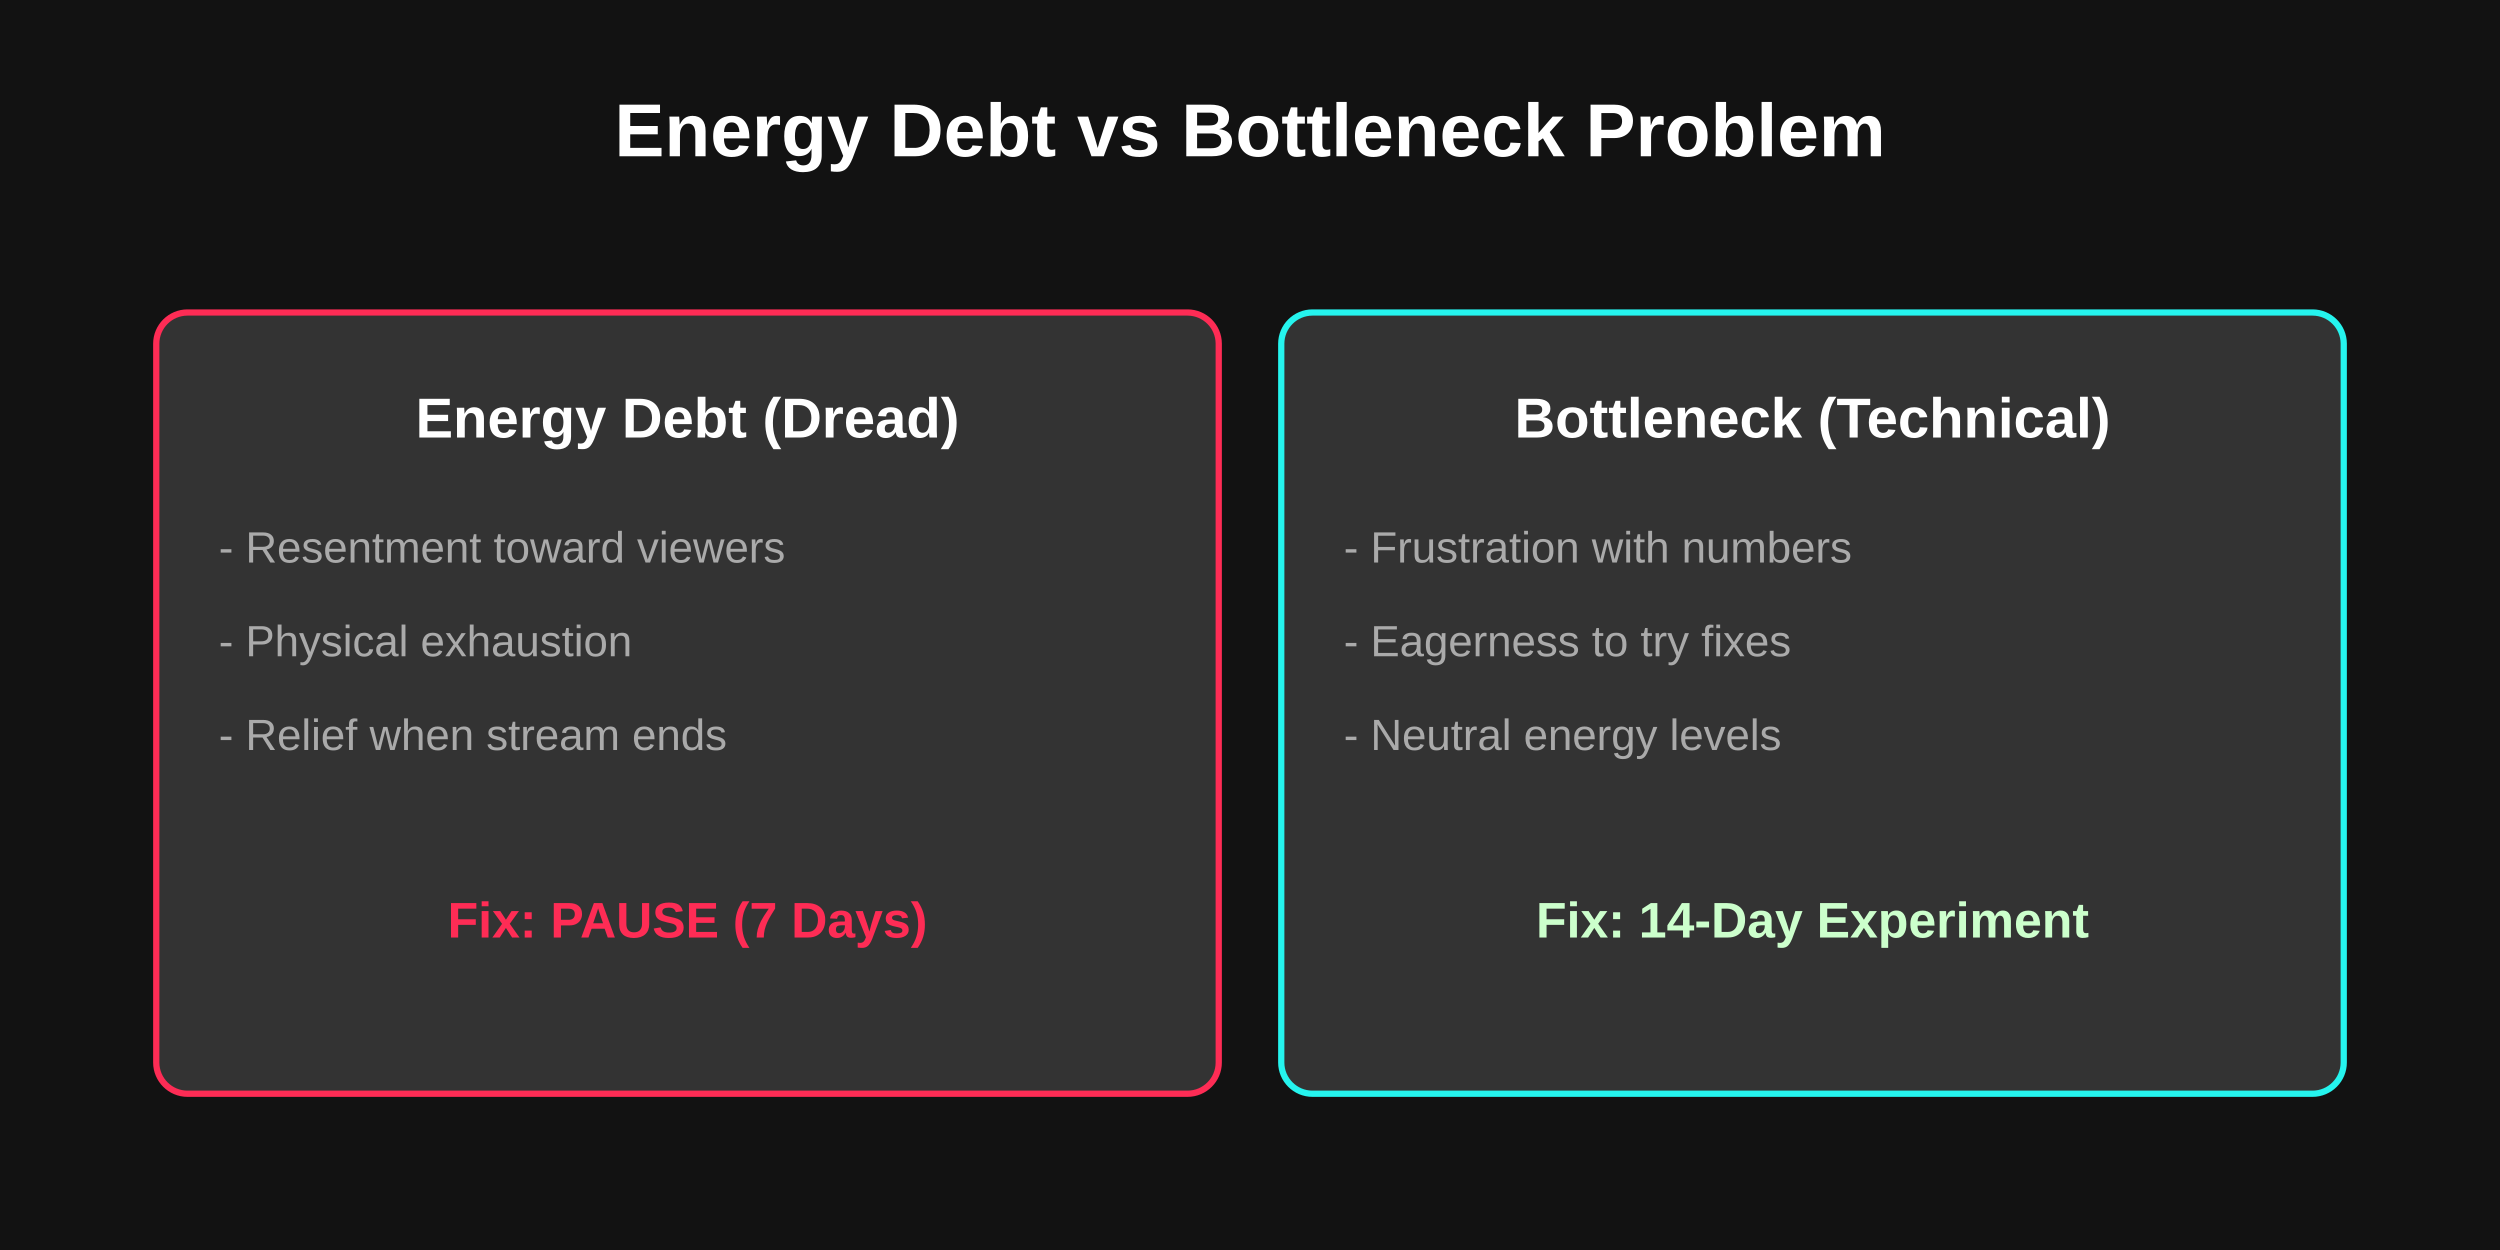
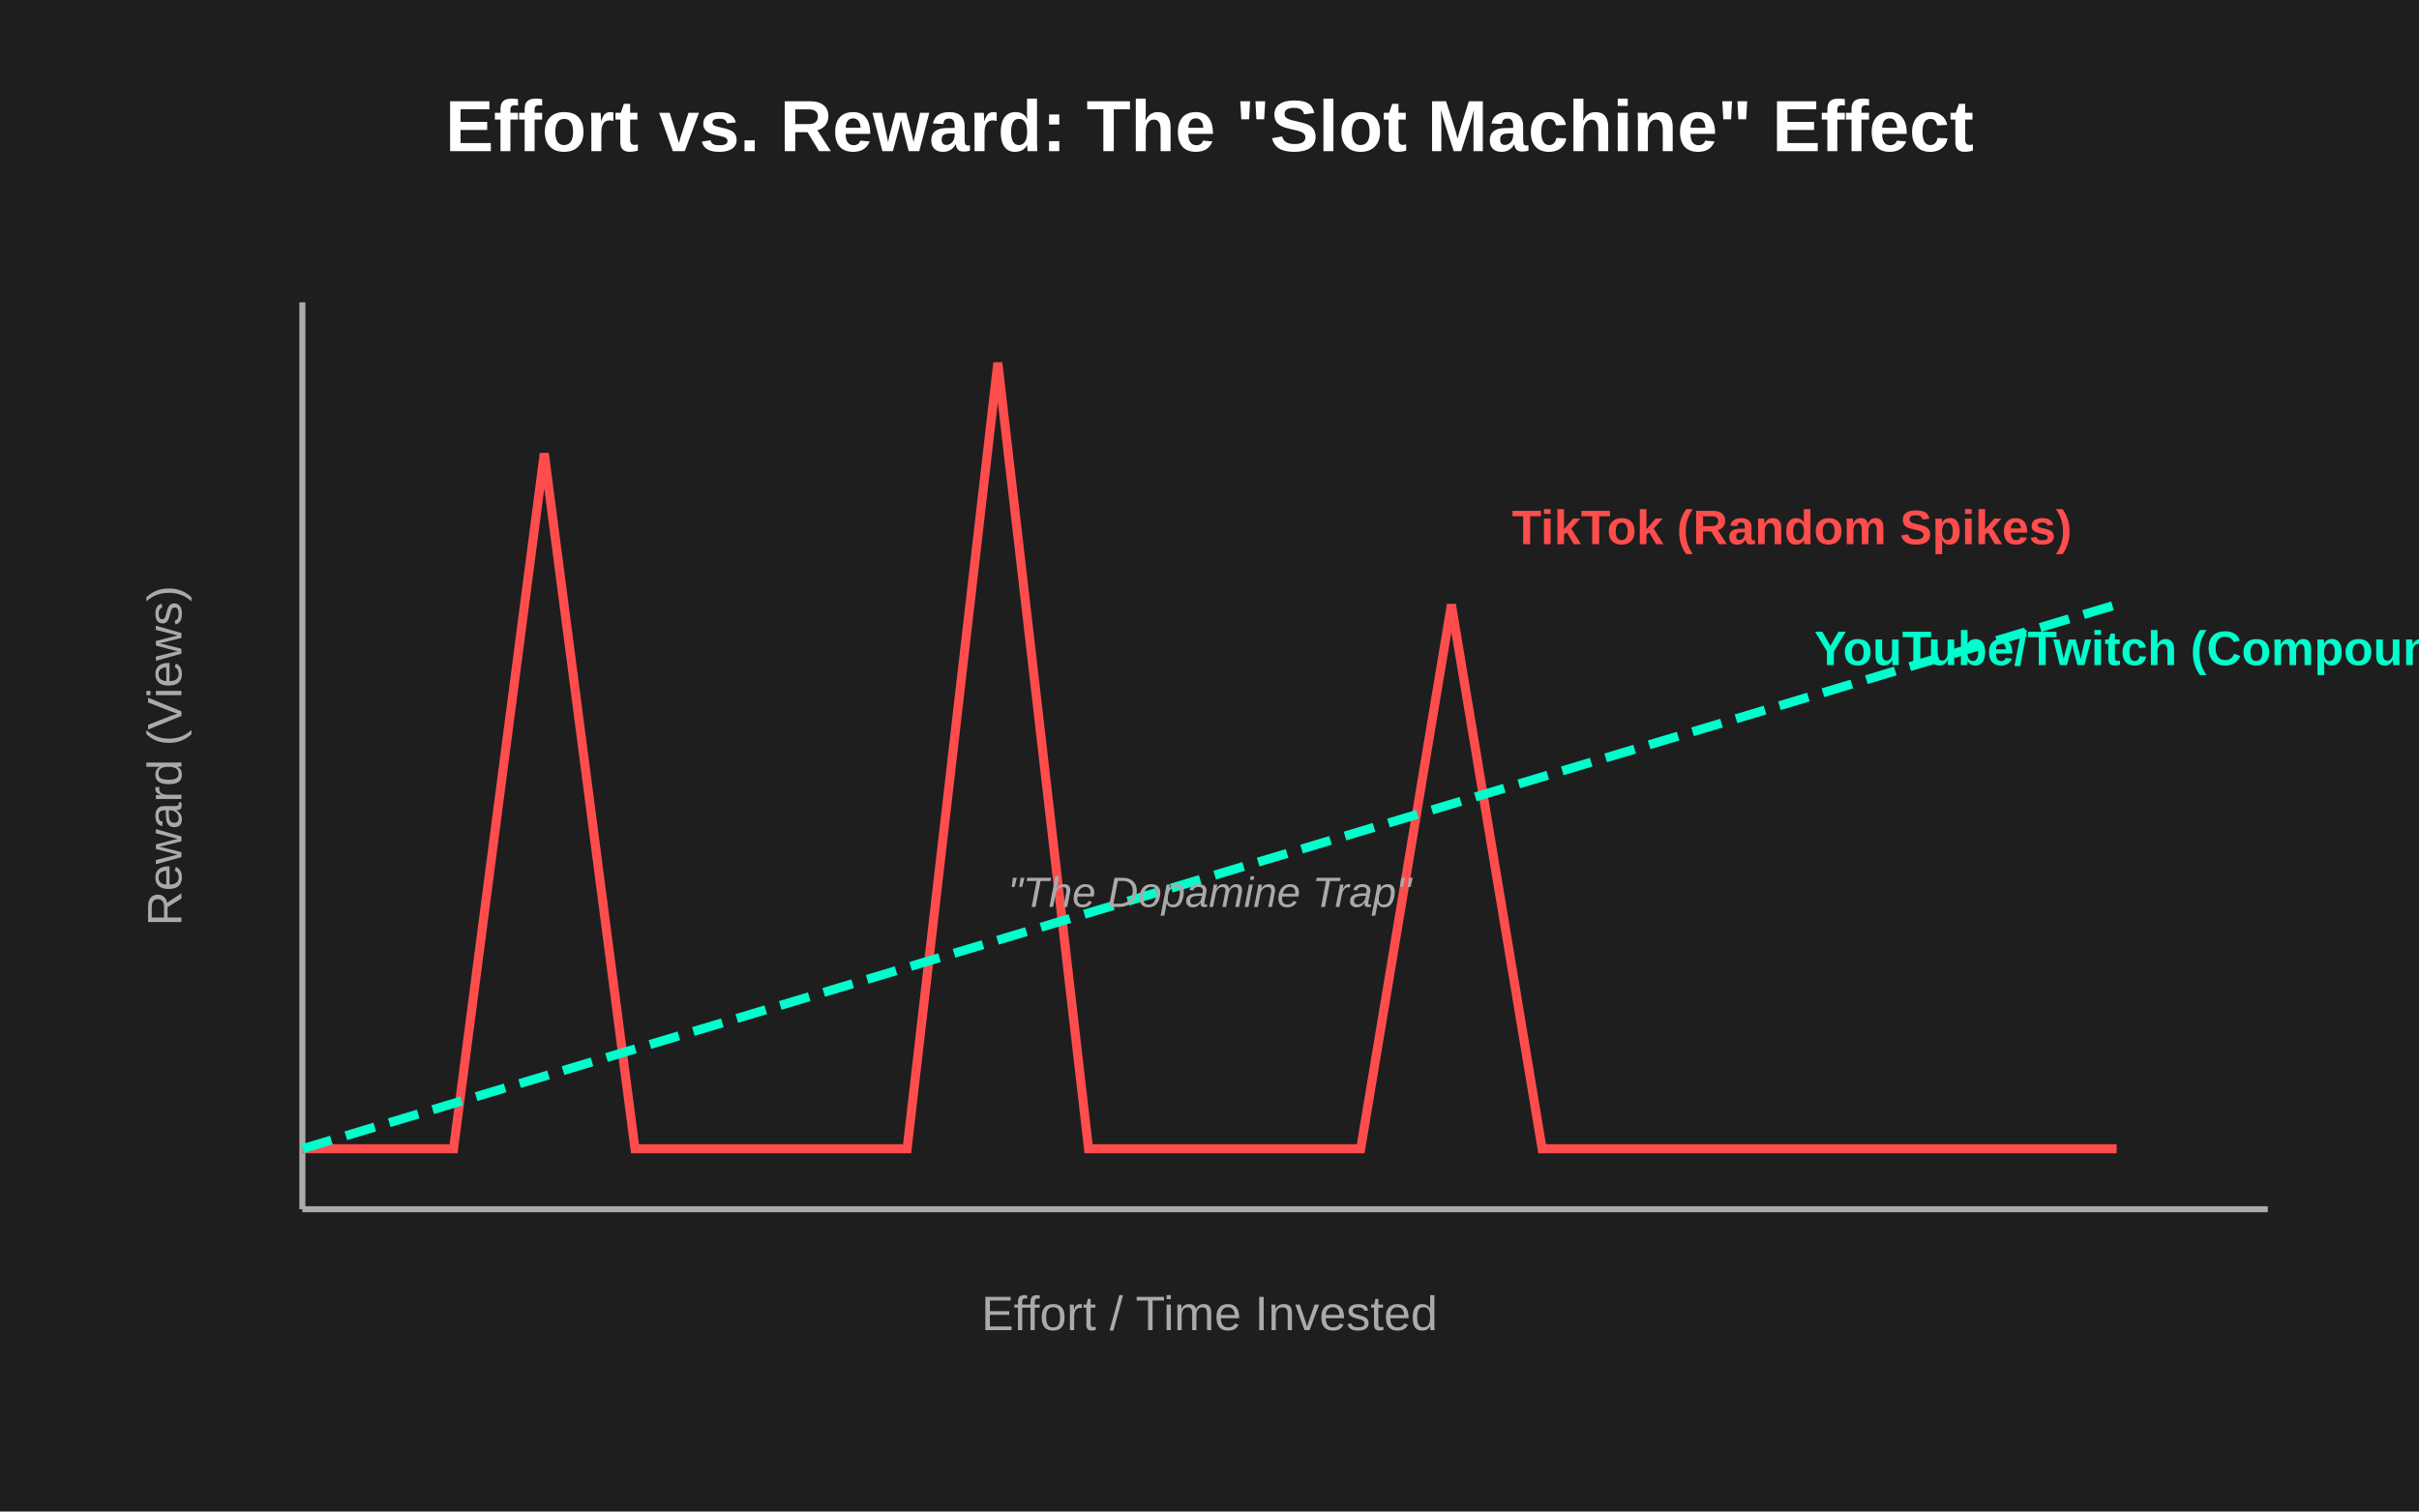
- <svg xmlns="http://www.w3.org/2000/svg" width="800" height="400">
-   <rect width="800" height="400" fill="#121212" />
-   <text x="400" y="50" font-family="Arial, sans-serif" font-size="24" font-weight="bold" text-anchor="middle" fill="#FFFFFF">Energy Debt vs Bottleneck Problem</text>
-   <rect x="50" y="100" width="340" height="250" rx="10" fill="#333333" stroke="#FE2C55" stroke-width="2" />
-   <text x="220" y="140" font-family="Arial, sans-serif" font-size="18" font-weight="bold" text-anchor="middle" fill="#FFFFFF">Energy Debt (Dread)</text>
-   <text x="70" y="180" font-family="Arial, sans-serif" font-size="14" fill="#AAAAAA">- Resentment toward viewers</text>
-   <text x="70" y="210" font-family="Arial, sans-serif" font-size="14" fill="#AAAAAA">- Physical exhaustion</text>
-   <text x="70" y="240" font-family="Arial, sans-serif" font-size="14" fill="#AAAAAA">- Relief when stream ends</text>
-   <text x="220" y="300" font-family="Arial, sans-serif" font-size="16" font-weight="bold" text-anchor="middle" fill="#FE2C55">Fix: PAUSE (7 Days)</text>
-   <rect x="410" y="100" width="340" height="250" rx="10" fill="#333333" stroke="#25F4EE" stroke-width="2" />
-   <text x="580" y="140" font-family="Arial, sans-serif" font-size="18" font-weight="bold" text-anchor="middle" fill="#FFFFFF">Bottleneck (Technical)</text>
-   <text x="430" y="180" font-family="Arial, sans-serif" font-size="14" fill="#AAAAAA">- Frustration with numbers</text>
-   <text x="430" y="210" font-family="Arial, sans-serif" font-size="14" fill="#AAAAAA">- Eagerness to try fixes</text>
-   <text x="430" y="240" font-family="Arial, sans-serif" font-size="14" fill="#AAAAAA">- Neutral energy levels</text>
-   <text x="580" y="300" font-family="Arial, sans-serif" font-size="16" font-weight="bold" text-anchor="middle" fill="#CCFFCC">Fix: 14-Day Experiment</text>
+ <svg xmlns="http://www.w3.org/2000/svg" viewBox="0 0 800 500">
+   <rect width="800" height="500" fill="#1e1e1e" />
+   <text x="400" y="50" fill="#fff" font-family="Arial, sans-serif" font-size="24" font-weight="bold" text-anchor="middle">Effort vs. Reward: The "Slot Machine" Effect</text>
+   <line x1="100" y1="400" x2="750" y2="400" stroke="#aaa" stroke-width="2" />
+   <line x1="100" y1="400" x2="100" y2="100" stroke="#aaa" stroke-width="2" />
+   <text x="400" y="440" fill="#aaa" font-family="Arial, sans-serif" font-size="16" text-anchor="middle">Effort / Time Invested</text>
+   <text x="60" y="250" fill="#aaa" font-family="Arial, sans-serif" font-size="16" text-anchor="middle" transform="rotate(-90, 60, 250)">Reward (Views)</text>
+   <path d="M 100,380 L 150,380 L 180,150 L 210,380 L 300,380 L 330,120 L 360,380 L 450,380 L 480,200 L 510,380 L 700,380" fill="none" stroke="#ff4d4d" stroke-width="3" />
+   <text x="500" y="180" fill="#ff4d4d" font-family="Arial, sans-serif" font-size="16" font-weight="bold">TikTok (Random Spikes)</text>
+   <path d="M 100,380 L 700,200" fill="none" stroke="#00ffcc" stroke-width="3" stroke-dasharray="10,5" />
+   <text x="600" y="220" fill="#00ffcc" font-family="Arial, sans-serif" font-size="16" font-weight="bold">YouTube/Twitch (Compound)</text>
+   <text x="400" y="300" fill="#aaa" font-family="Arial, sans-serif" font-size="14" font-style="italic" text-anchor="middle">"The Dopamine Trap"</text>
</svg>
